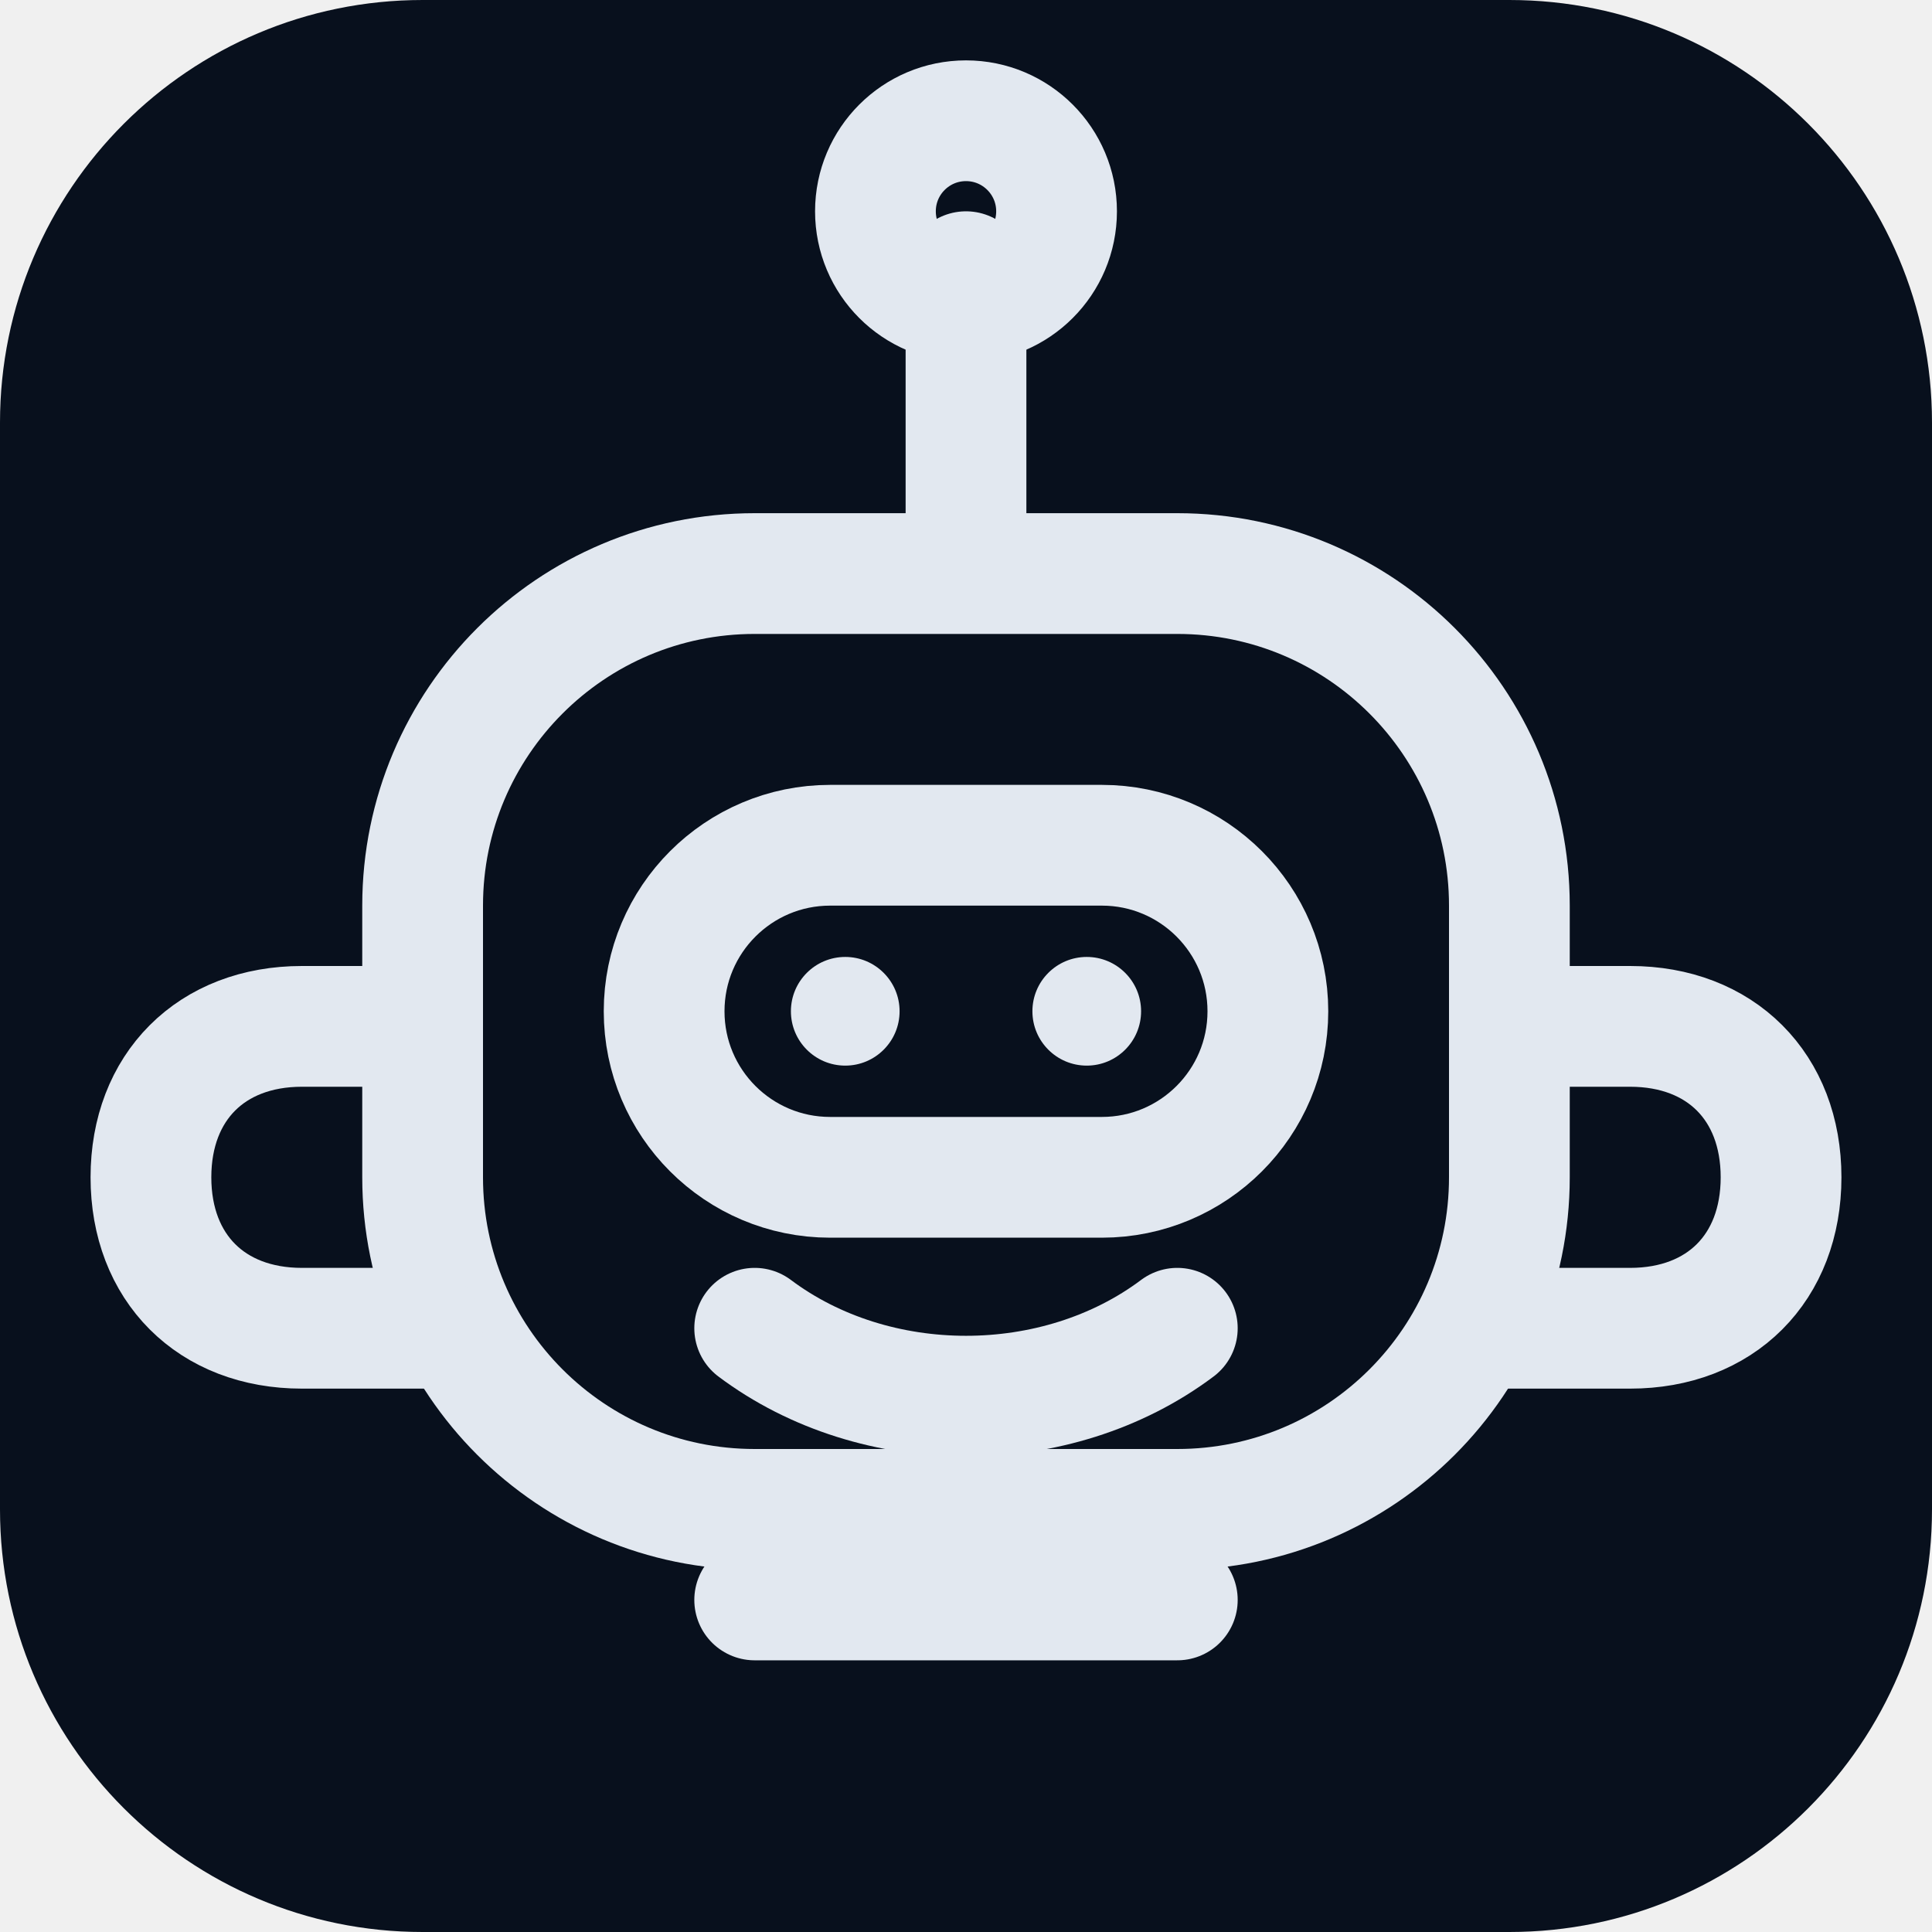
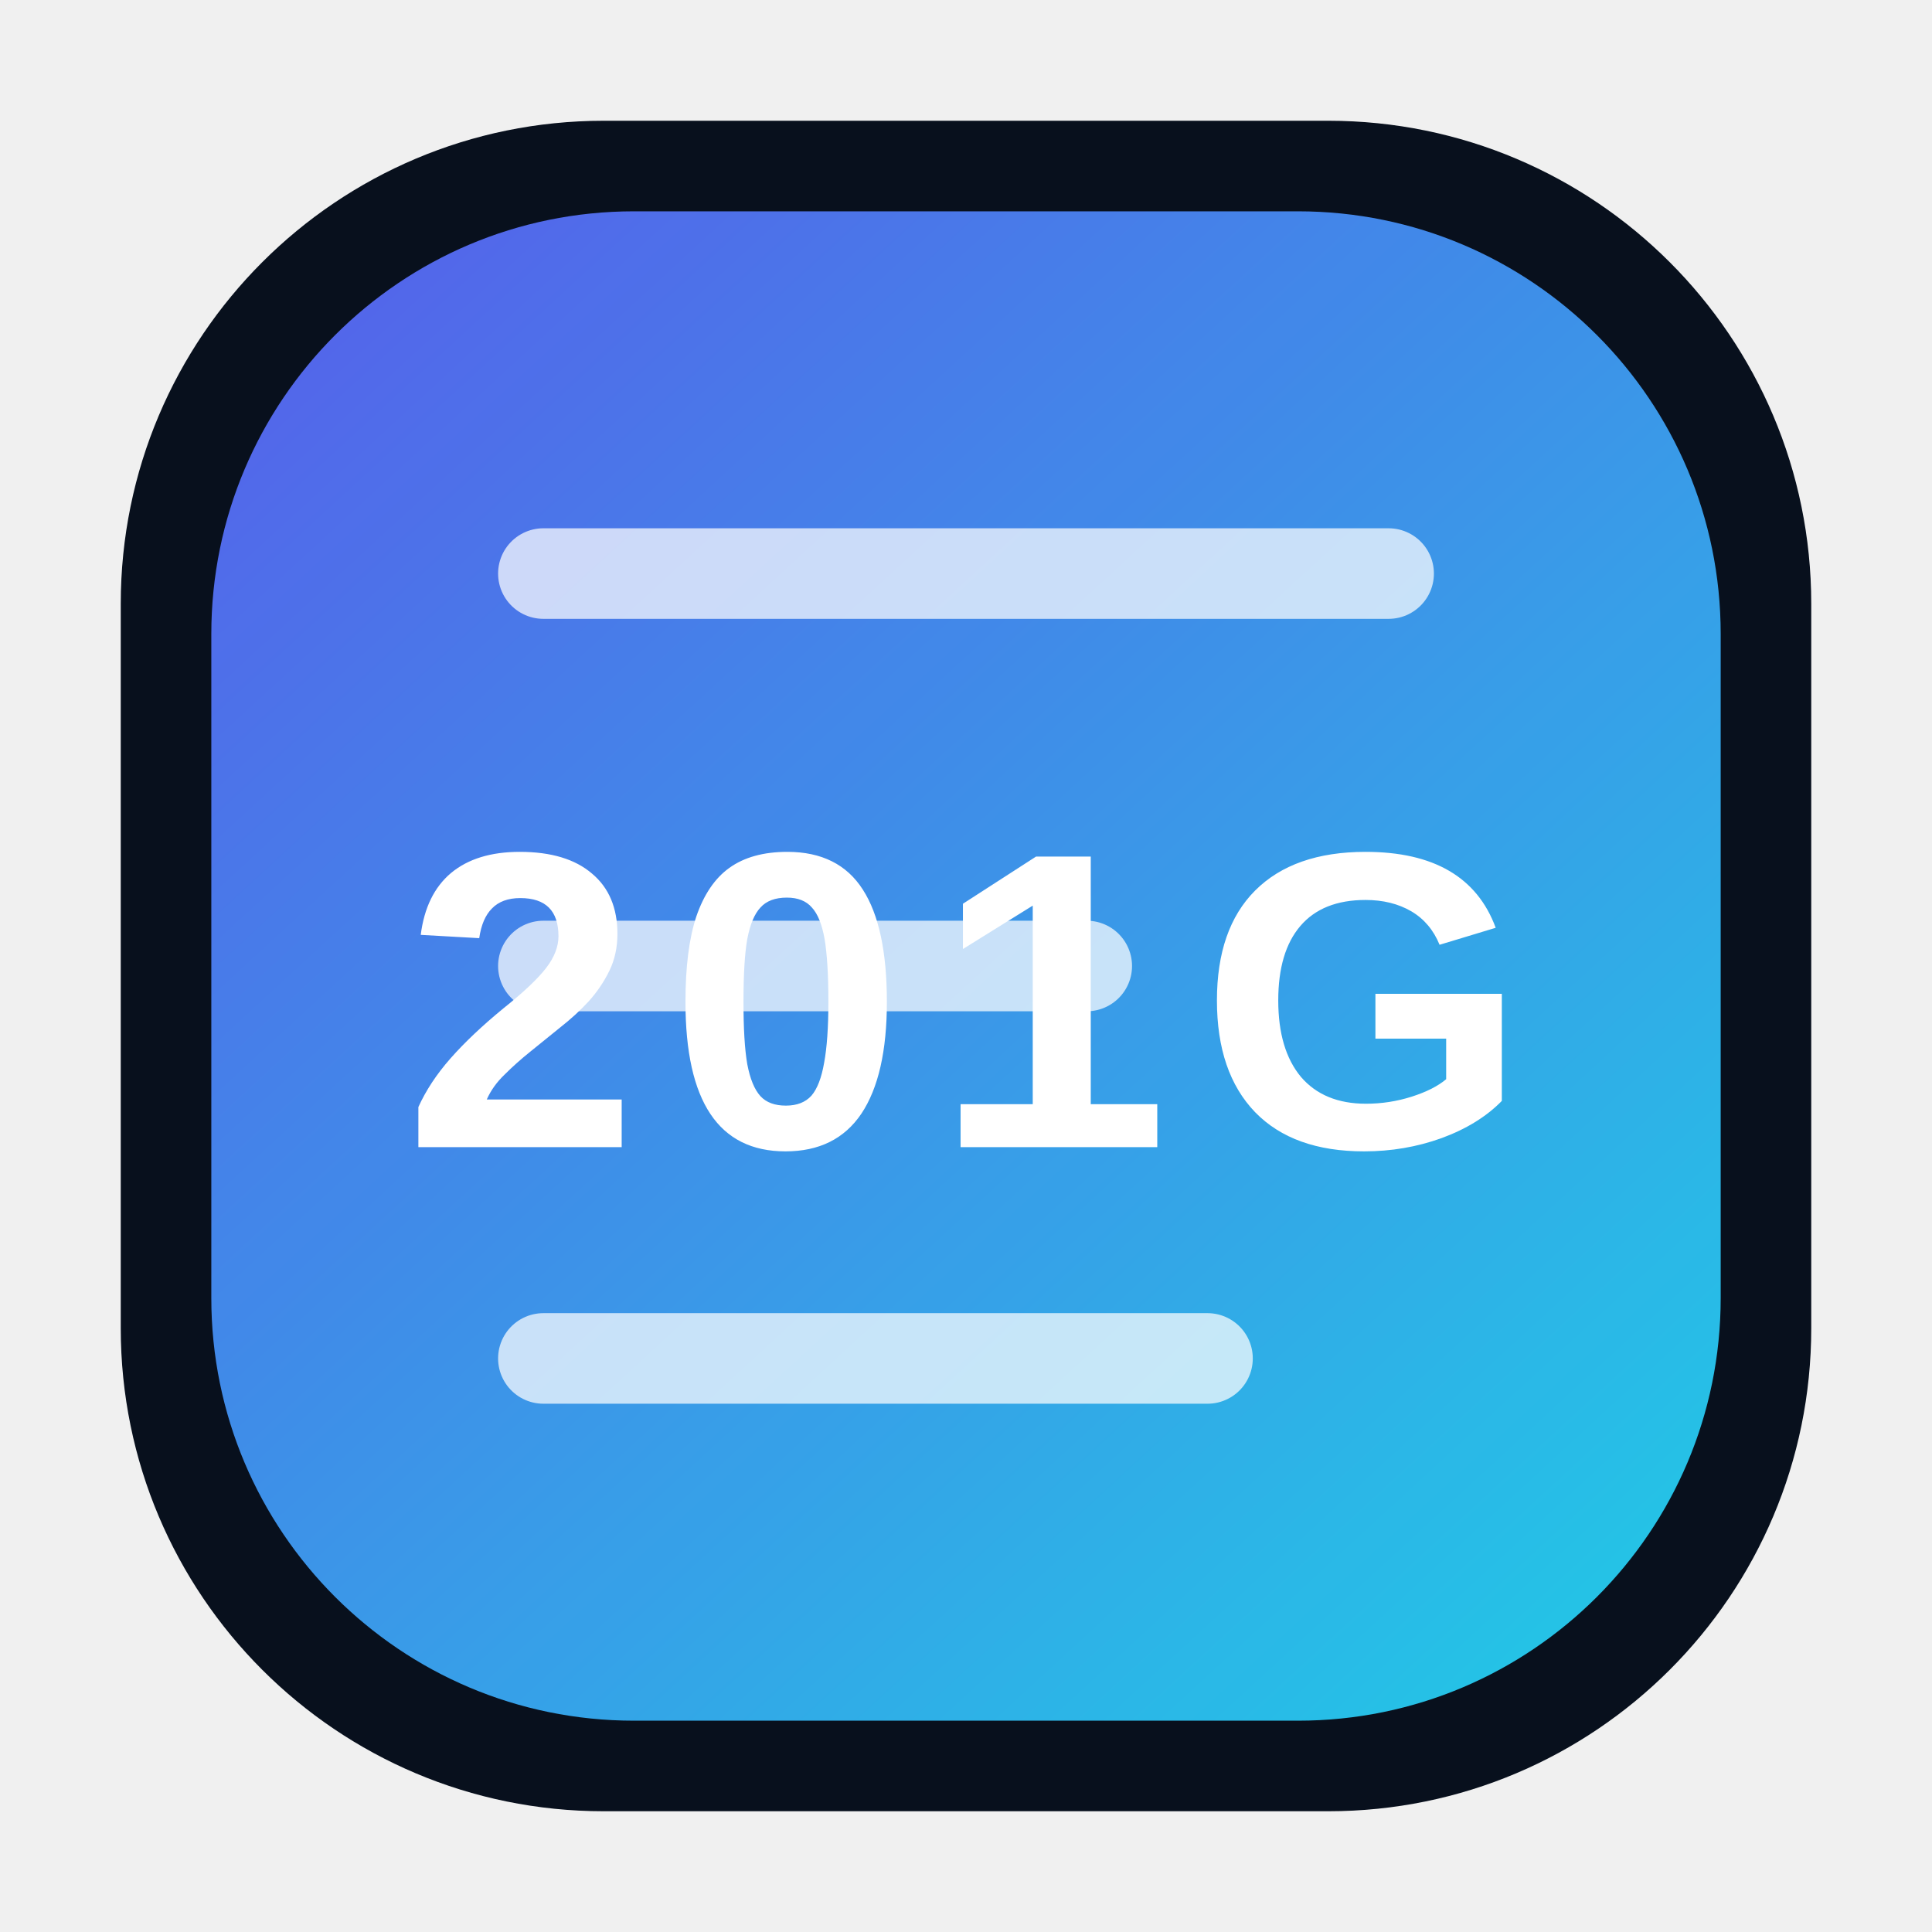
- <svg xmlns="http://www.w3.org/2000/svg" width="64" height="64" viewBox="0 0 64 64" role="img" aria-label="Carapuz201G" color="#e2e8f0">
-   <rect width="64" height="64" rx="14" fill="#08101d" />
-   <g fill="none" stroke="currentColor" stroke-linecap="round" stroke-linejoin="round" stroke-width="4">
-     <path d="M32 17v-8" />
-     <circle cx="32" cy="7" r="3" />
-     <rect x="14" y="19" width="36" height="31" rx="11" />
-     <path d="M14 34h-4c-3 0-5 2-5 5s2 5 5 5h4" />
-     <path d="M50 34h4c3 0 5 2 5 5s-2 5-5 5h-4" />
-     <rect x="22" y="28" width="20" height="11" rx="5.5" />
-     <circle cx="28" cy="33.5" r="1.8" fill="currentColor" stroke="none" />
-     <circle cx="36" cy="33.5" r="1.8" fill="currentColor" stroke="none" />
-     <path d="M25 44c4 3 10 3 14 0" />
-     <path d="M25 53h14" />
-   </g>
+ <svg xmlns="http://www.w3.org/2000/svg" width="64" height="64" viewBox="0 0 64 64" role="img" aria-label="Carapuz201G">
+   <defs>
+     <linearGradient id="g" x1="10" y1="8" x2="56" y2="58" gradientUnits="userSpaceOnUse">
+       <stop stop-color="#5865f2" />
+       <stop offset="1" stop-color="#22d3ee" />
+     </linearGradient>
+   </defs>
+   <rect x="4" y="4" width="56" height="56" rx="16" fill="#08101d" />
+   <rect x="7" y="7" width="50" height="50" rx="14" fill="url(#g)" opacity=".96" />
+   <path d="M18 19h28M18 32h18M18 45h22" fill="none" stroke="rgba(255,255,255,.72)" stroke-width="3" stroke-linecap="round" />
+   <text x="32" y="38" text-anchor="middle" font-family="Segoe UI, Arial, sans-serif" font-size="14" font-weight="900" fill="#fff" letter-spacing="1">201G</text>
</svg>
